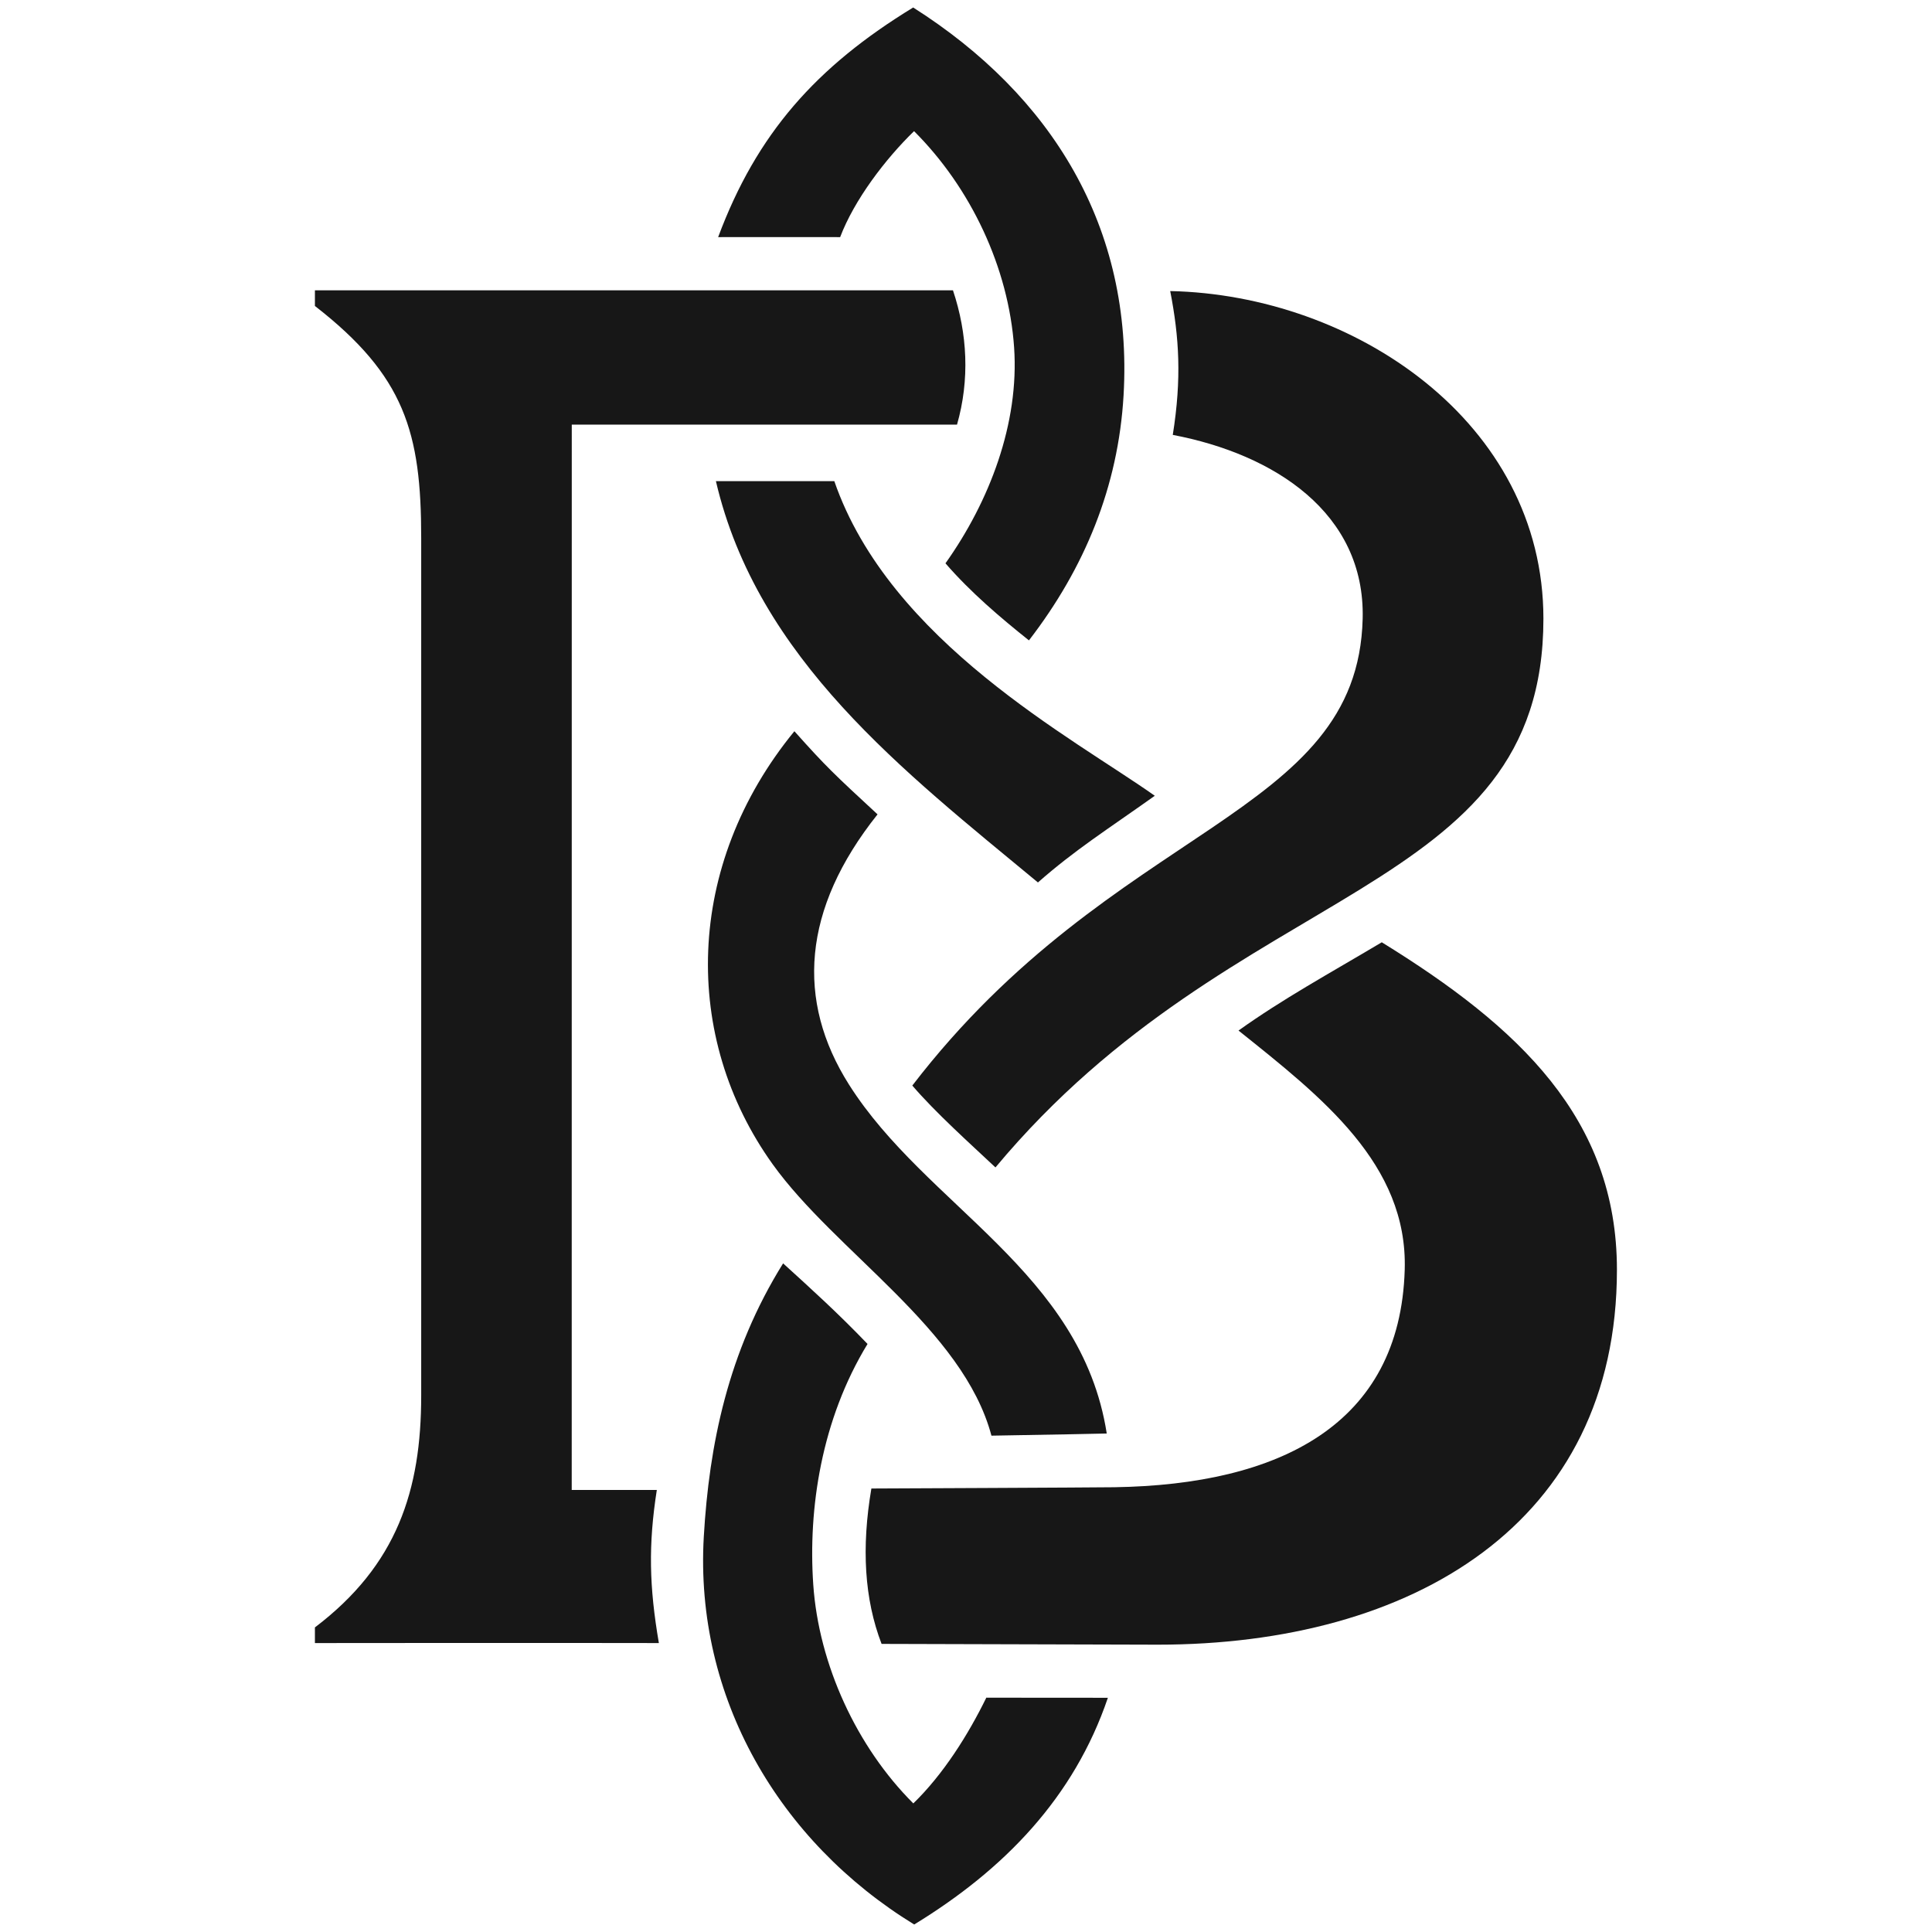
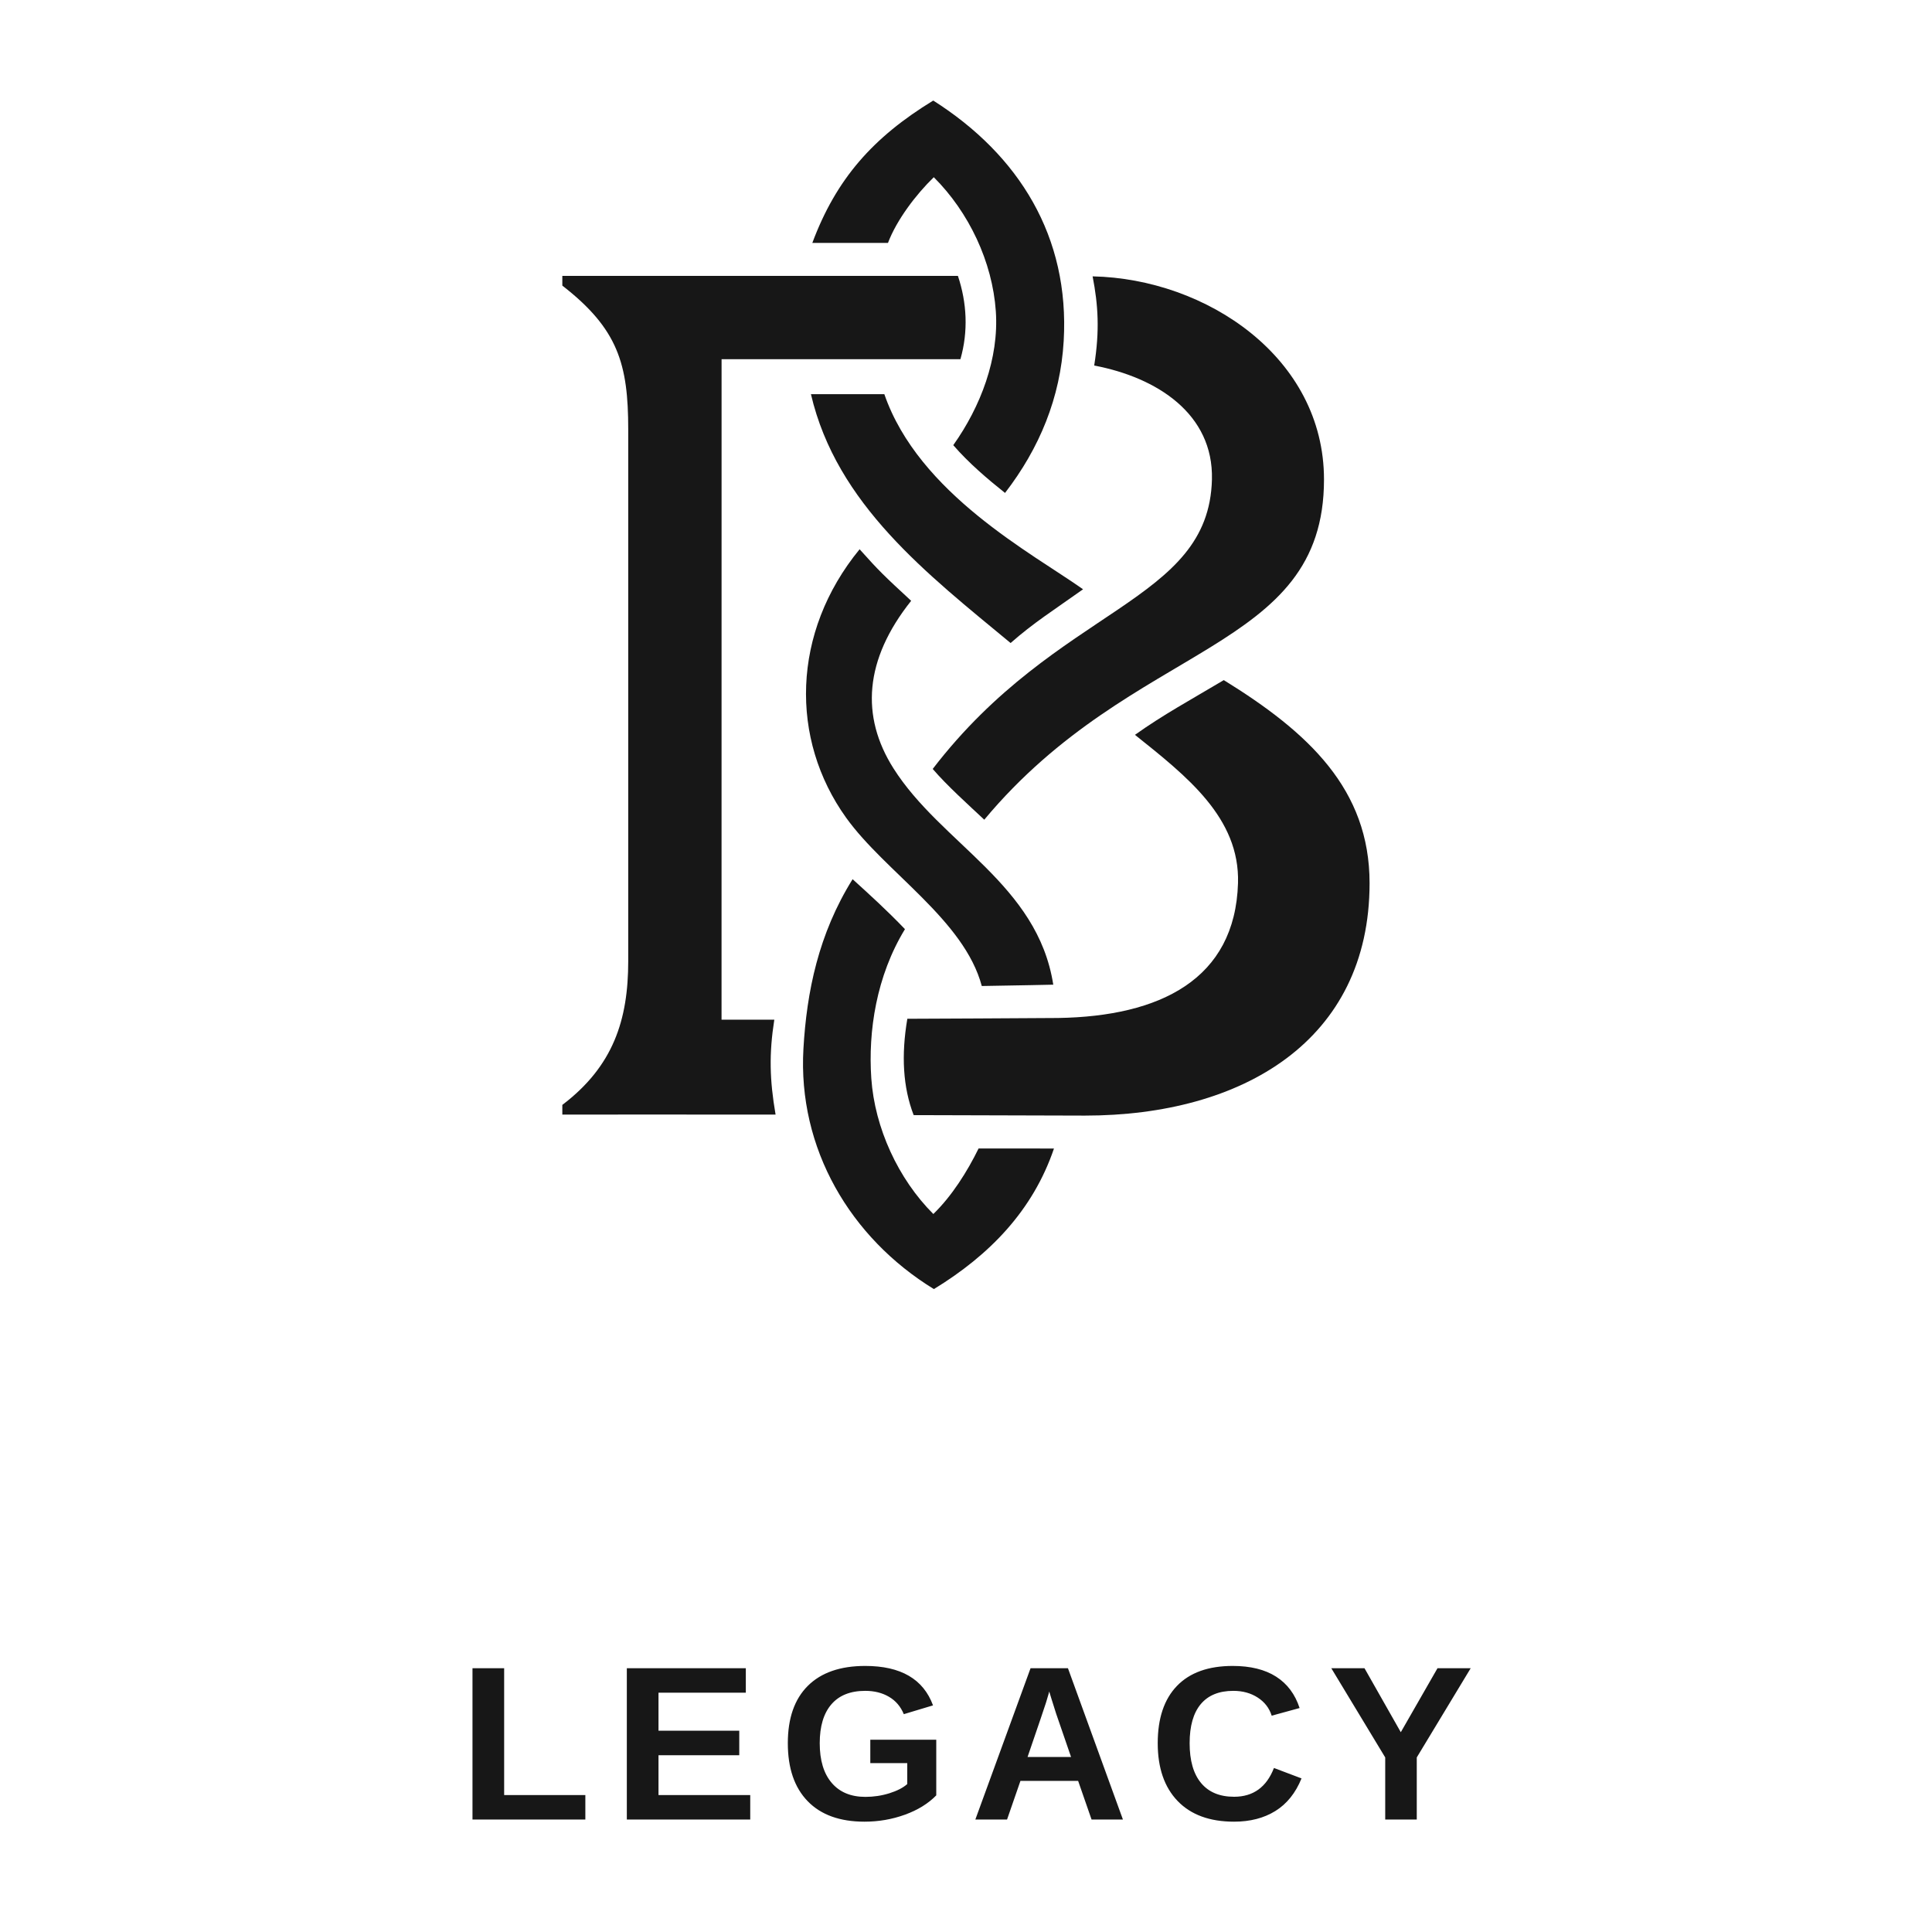
<svg xmlns="http://www.w3.org/2000/svg" width="1in" height="1in" viewBox="144 122 773 773" fill="none">
-   <g id="logo">
+   <g id="logo" transform="translate(530.5,400) scale(0.62) translate(-530.5,-508.5)">
    <path d="M540.681 696.414C529.339 653.751 478.297 622.884 453.145 587.814C416.799 537.137 417.823 468.303 461.839 414.562C474.635 428.893 477.708 431.72 495.107 447.83C464.819 485.851 462.481 522.417 483.666 555.915C514.484 604.645 576.678 630.626 586.815 695.55C586.815 695.55 563.783 696.062 540.681 696.414Z" fill="#171717" />
    <path d="M639.533 534.328C672.801 560.942 707.293 587.769 706.034 630.028C704.183 692.176 655.731 716.019 589.886 717.047C581.943 717.171 492.641 717.559 492.641 717.559C488.63 741.195 489.824 761.777 496.725 779.731C496.725 779.731 607.471 780.041 607.192 780.041C708.889 780.041 790.939 731.742 790.939 630.028C790.939 569.471 751.621 532.792 696.856 499.012C675.36 511.808 657.446 521.532 639.533 534.328Z" fill="#171717" />
    <path d="M542.287 589.092C531.976 579.426 518.232 567.084 509.019 556.336C589.978 450.901 687.227 449.366 689.209 369.541C690.26 327.228 653.826 303.713 613.233 296.005C616.829 273.396 615.802 256.953 612.205 238.455C685.684 239.997 761.525 290.867 761.525 369.541C761.525 481.61 638.981 473.105 542.287 589.092Z" fill="#171717" />
    <path d="M406.796 718.134H372.746L372.768 291.899C372.768 291.899 476.276 291.899 526.904 291.899C532.042 273.914 531.082 255.477 525.282 238.158H270V244.424C305.969 272.369 312.524 295.041 312.524 337.212V680.378C312.524 718.257 302.886 748.184 270 773.131V779.397C270 779.397 365.271 779.293 407.617 779.396C403.75 756.841 403.367 740.086 406.796 718.134Z" fill="#171717" />
    <path d="M509.715 174.475C532.372 197.061 547.556 229.06 549.75 261.027C551.836 291.363 539.921 322.594 522.283 347.389C532.329 358.989 544.368 369.198 555.683 378.22C577.948 349.335 591.421 316.778 593.544 280.178C597.443 212.944 564.807 160.188 509.362 125C470.561 148.692 446.749 175.499 431.333 216.874C447.476 216.874 463.899 216.839 480.148 216.874C485.8 201.973 498.221 185.63 509.715 174.475Z" fill="#171717" />
    <path d="M538.662 801.18C531.334 816.154 521.386 831.937 509.421 843.548C486.765 820.963 471.581 787.94 469.386 755.973C467.301 725.637 472.607 690.04 491.105 659.723C479.333 647.439 468.585 637.715 457.325 627.478C435.23 662.933 427.715 700.222 425.592 736.822C421.86 801.18 455.734 858.859 509.775 892C545.777 870.016 573.708 841.218 587.267 801.286C571.124 801.286 554.981 801.286 538.733 801.251L538.662 801.18Z" fill="#171717" />
    <path d="M606.039 440.395C573.436 417.311 500.015 378.767 477.809 314.504H430.436C447.05 385.719 505.794 430.763 559.28 475.073C574.181 461.976 586.513 454.268 606.039 440.395Z" fill="#171717" />
  </g>
+   <text x="530.5" y="850" text-anchor="middle" font-family="Arial, Helvetica, sans-serif" font-weight="700" font-size="88" letter-spacing="8" fill="#171717">LEGACY</text>
</svg>
